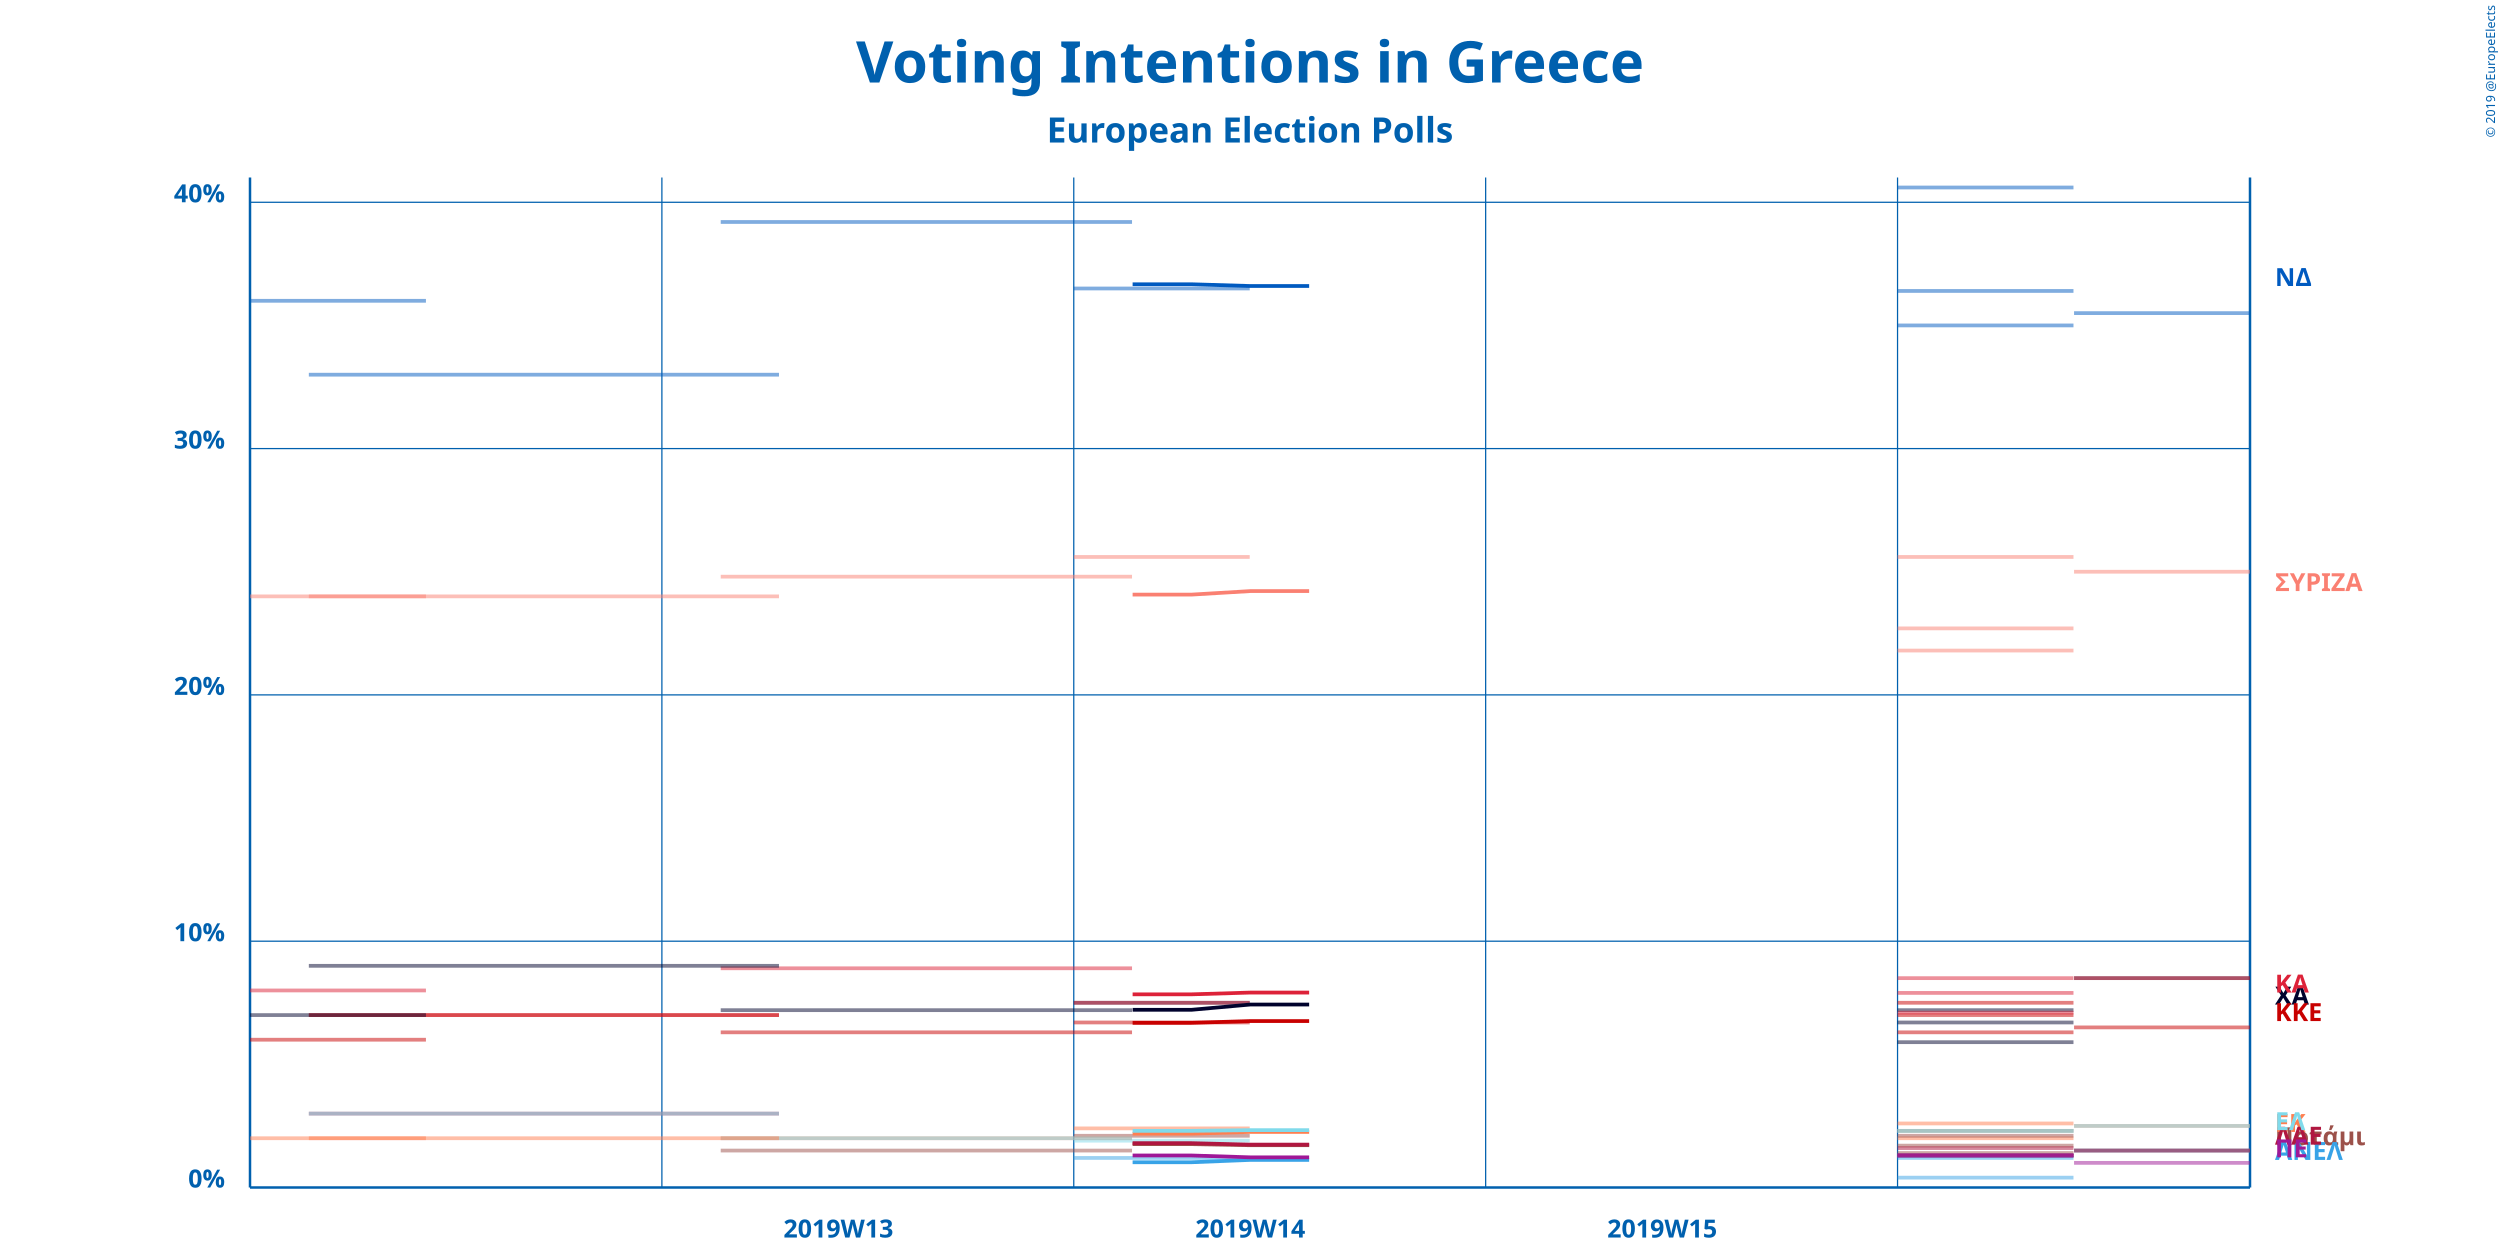
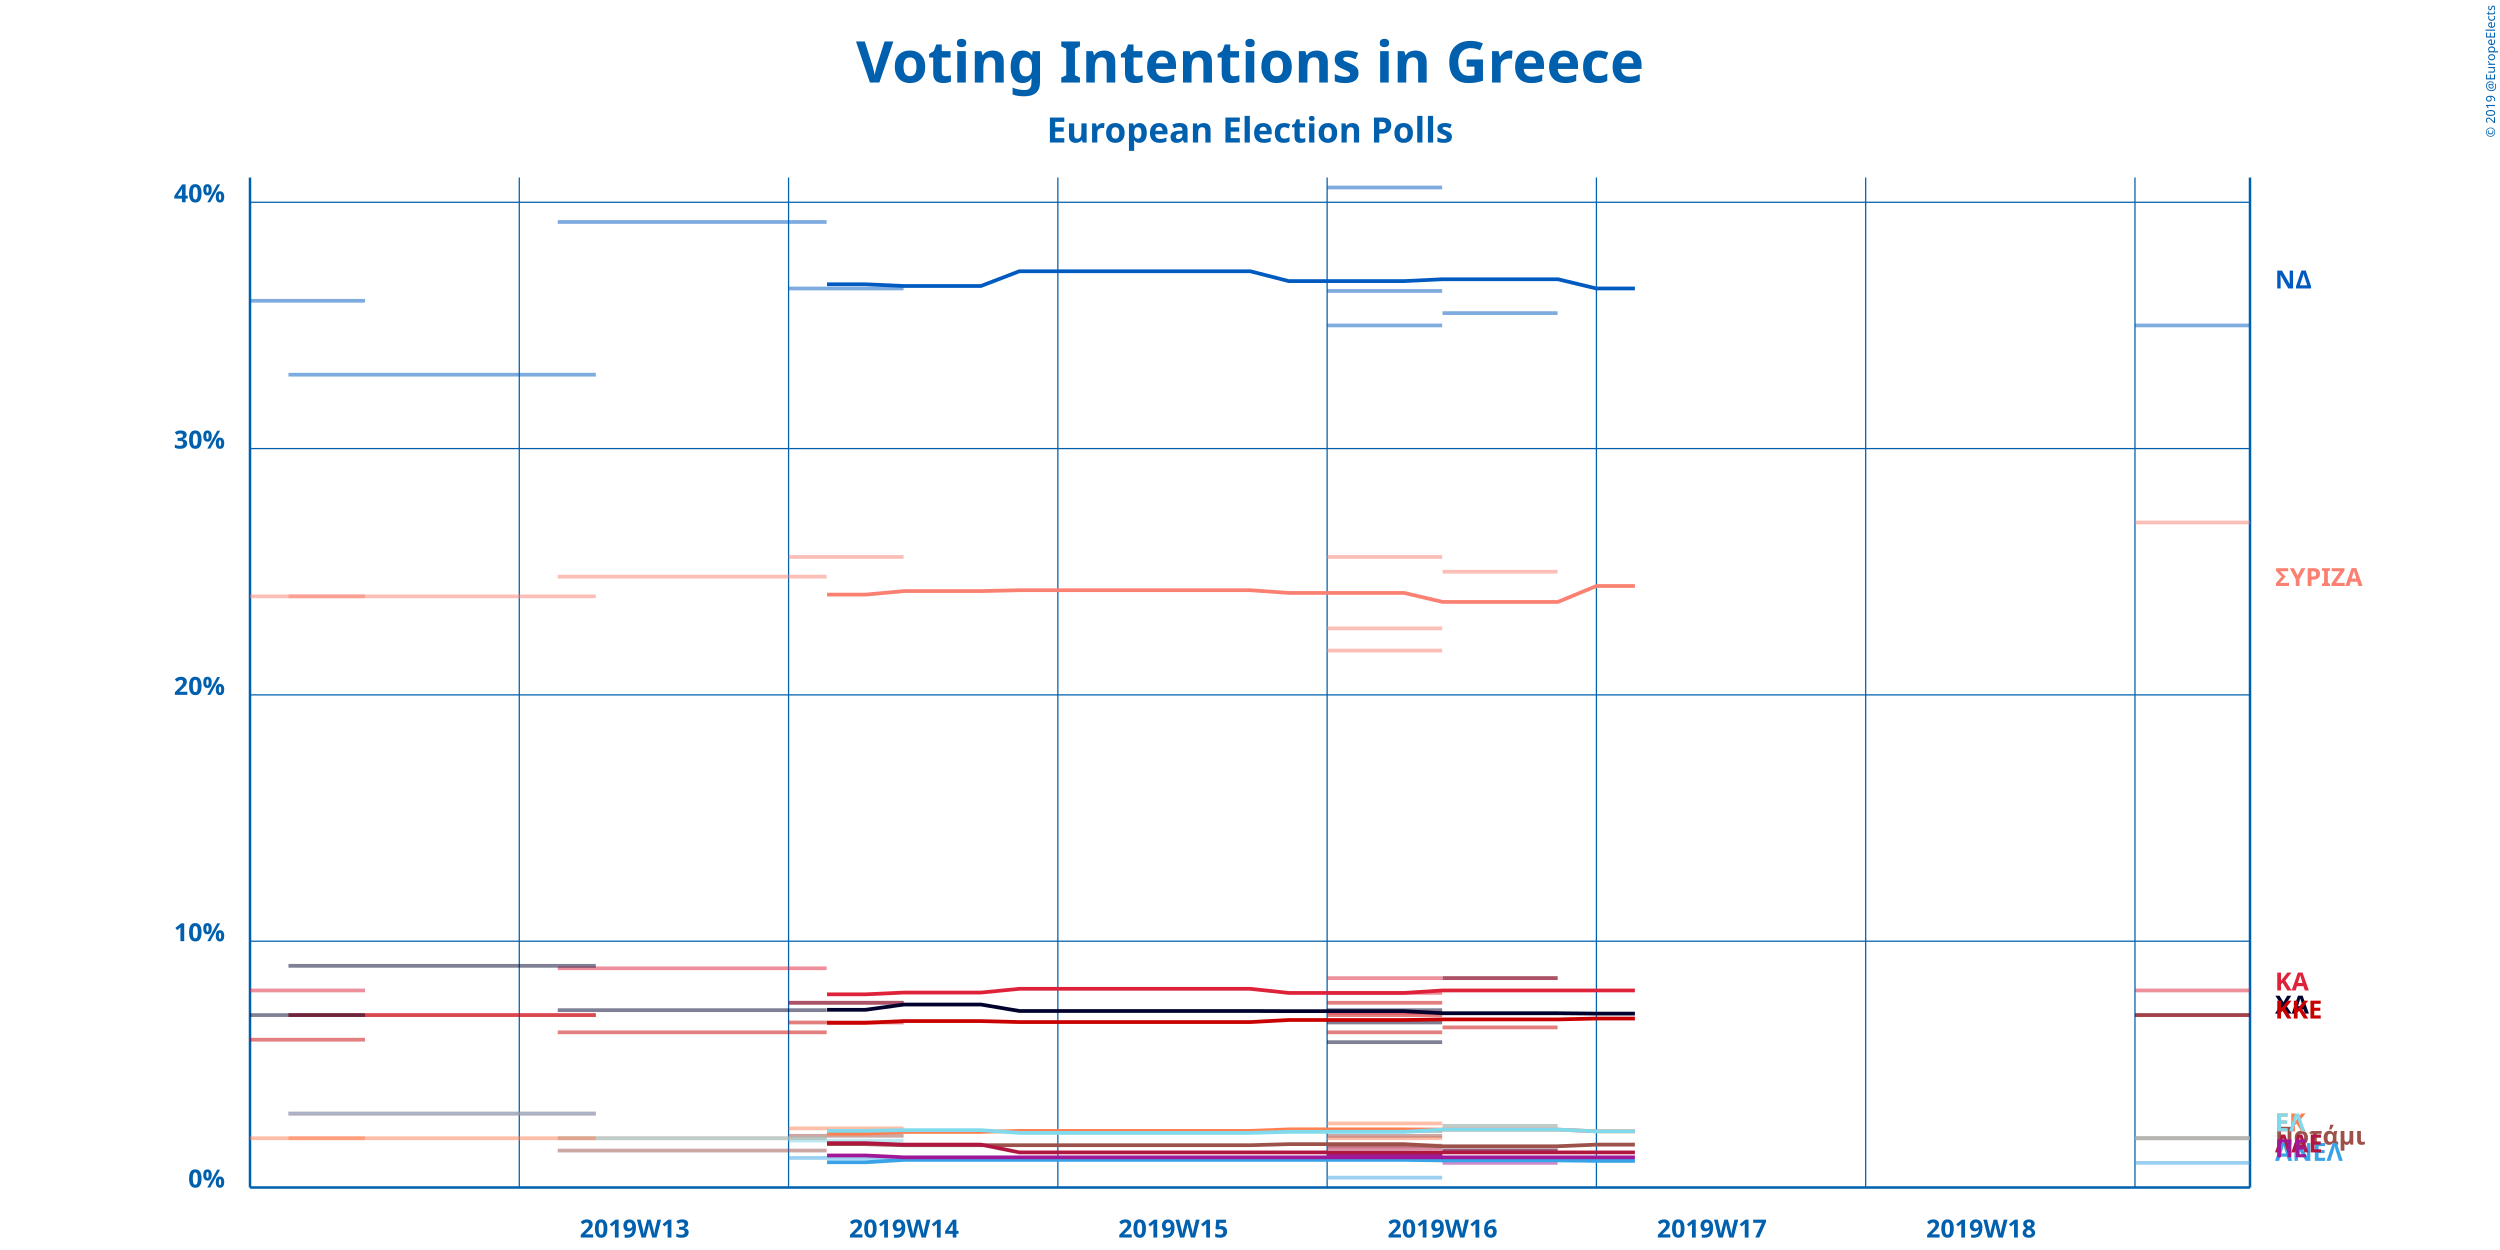
<svg HEIGHT="1000" WIDTH="2000">
  <rect fill="#FFFFFF" height="1000" stroke="none" width="2000" x="0" y="0" />
  <text fill="#0060AE" font-family="'Advent Pro'" font-size="46px" font-style="normal" font-weight="bold" text-align="center" text-anchor="middle" x="1000" y="66">Voting Intentions in Greece</text>
  <text fill="#0060AE" font-family="'Advent Pro'" font-size="28px" font-style="normal" font-weight="bold" text-align="center" text-anchor="middle" x="1000" y="114">European Election Polls</text>
  <text fill="#0060AE" font-family="'Advent Pro'" font-size="10px" font-style="normal" font-weight="normal" text-align="center" text-anchor="end" transform="rotate(270)" x="-4" y="1996">© 2019 @EuropeElects</text>
  <g>
    <g>
      <line stroke="#0060AE" stroke-width="2" x1="200.0" x2="1800.0" y1="950.0" y2="950.0" />
      <text fill="#0060AE" font-family="'Advent Pro'" font-size="20px" font-style="normal" font-weight="bold" text-align="center" text-anchor="end" x="180.0" y="950.0">0%</text>
      <line stroke="#0060AE" stroke-width="2" x1="200.0" x2="200.0" y1="950.0" y2="142.0" />
      <line stroke="#0060AE" stroke-width="2" x1="1800.0" x2="1800.0" y1="950.0" y2="142.0" />
-       <line stroke="#0060AE" stroke-width="1" x1="529.509" x2="529.509" y1="950.0" y2="142.0" />
-       <text fill="#0060AE" font-family="'Advent Pro'" font-size="20px" font-style="normal" font-weight="bold" text-align="center" text-anchor="middle" x="670.727" y="990.0">2019W13</text>
-       <line stroke="#0060AE" stroke-width="1" x1="859.017" x2="859.017" y1="950.0" y2="142.0" />
-       <text fill="#0060AE" font-family="'Advent Pro'" font-size="20px" font-style="normal" font-weight="bold" text-align="center" text-anchor="middle" x="1000.235" y="990.0">2019W14</text>
-       <line stroke="#0060AE" stroke-width="1" x1="1188.526" x2="1188.526" y1="950.0" y2="142.0" />
-       <text fill="#0060AE" font-family="'Advent Pro'" font-size="20px" font-style="normal" font-weight="bold" text-align="center" text-anchor="middle" x="1329.744" y="990.0">2019W15</text>
-       <line stroke="#0060AE" stroke-width="1" x1="1518.035" x2="1518.035" y1="950.0" y2="142.0" />
+       <line stroke="#0060AE" stroke-width="1" x1="415.426" x2="415.426" y1="950.0" y2="142.0" />
+       <text fill="#0060AE" font-family="'Advent Pro'" font-size="20px" font-style="normal" font-weight="bold" text-align="center" text-anchor="middle" x="507.751" y="990.0">2019W13</text>
+       <line stroke="#0060AE" stroke-width="1" x1="630.852" x2="630.852" y1="950.0" y2="142.0" />
+       <text fill="#0060AE" font-family="'Advent Pro'" font-size="20px" font-style="normal" font-weight="bold" text-align="center" text-anchor="middle" x="723.178" y="990.0">2019W14</text>
+       <line stroke="#0060AE" stroke-width="1" x1="846.278" x2="846.278" y1="950.0" y2="142.0" />
+       <text fill="#0060AE" font-family="'Advent Pro'" font-size="20px" font-style="normal" font-weight="bold" text-align="center" text-anchor="middle" x="938.604" y="990.0">2019W15</text>
+       <line stroke="#0060AE" stroke-width="1" x1="1061.704" x2="1061.704" y1="950.0" y2="142.0" />
+       <text fill="#0060AE" font-family="'Advent Pro'" font-size="20px" font-style="normal" font-weight="bold" text-align="center" text-anchor="middle" x="1154.03" y="990.0">2019W16</text>
+       <line stroke="#0060AE" stroke-width="1" x1="1277.13" x2="1277.13" y1="950.0" y2="142.0" />
+       <text fill="#0060AE" font-family="'Advent Pro'" font-size="20px" font-style="normal" font-weight="bold" text-align="center" text-anchor="middle" x="1369.456" y="990.0">2019W17</text>
+       <line stroke="#0060AE" stroke-width="1" x1="1492.556" x2="1492.556" y1="950.0" y2="142.0" />
+       <text fill="#0060AE" font-family="'Advent Pro'" font-size="20px" font-style="normal" font-weight="bold" text-align="center" text-anchor="middle" x="1584.882" y="990.0">2019W18</text>
+       <line stroke="#0060AE" stroke-width="1" x1="1707.982" x2="1707.982" y1="950.0" y2="142.0" />
      <line stroke="#0060AE" stroke-width="1" x1="200.0" x2="1800.0" y1="752.956" y2="752.956" />
      <text fill="#0060AE" font-family="'Advent Pro'" font-size="20px" font-style="normal" font-weight="bold" text-align="center" text-anchor="end" x="180.0" y="752.956">10%</text>
      <line stroke="#0060AE" stroke-width="1" x1="200.0" x2="1800.0" y1="555.911" y2="555.911" />
      <text fill="#0060AE" font-family="'Advent Pro'" font-size="20px" font-style="normal" font-weight="bold" text-align="center" text-anchor="end" x="180.0" y="555.911">20%</text>
      <line stroke="#0060AE" stroke-width="1" x1="200.0" x2="1800.0" y1="358.867" y2="358.867" />
      <text fill="#0060AE" font-family="'Advent Pro'" font-size="20px" font-style="normal" font-weight="bold" text-align="center" text-anchor="end" x="180.0" y="358.867">30%</text>
      <line stroke="#0060AE" stroke-width="1" x1="200.0" x2="1800.0" y1="161.823" y2="161.823" />
      <text fill="#0060AE" font-family="'Advent Pro'" font-size="20px" font-style="normal" font-weight="bold" text-align="center" text-anchor="end" x="180.0" y="161.823">40%</text>
    </g>
    <g>
-       <line stroke="#FA8072" stroke-opacity="0.5" stroke-width="3" x1="1659.253" x2="1800.0" y1="457.389" y2="457.389" />
-       <line stroke="#005AC0" stroke-opacity="0.5" stroke-width="3" x1="1659.253" x2="1800.0" y1="250.493" y2="250.493" />
-       <line stroke="#00022D" stroke-opacity="0.5" stroke-width="3" x1="1659.253" x2="1800.0" y1="782.512" y2="782.512" />
-       <line stroke="#DD2239" stroke-opacity="0.5" stroke-width="3" x1="1659.253" x2="1800.0" y1="782.512" y2="782.512" />
-       <line stroke="#C80000" stroke-opacity="0.5" stroke-width="3" x1="1659.253" x2="1800.0" y1="821.921" y2="821.921" />
-       <line stroke="#9C514A" stroke-opacity="0.5" stroke-width="3" x1="1659.253" x2="1800.0" y1="920.443" y2="920.443" />
-       <line stroke="#38A3E7" stroke-opacity="0.5" stroke-width="3" x1="1659.253" x2="1800.0" y1="920.443" y2="920.443" />
-       <line stroke="#FF7F50" stroke-opacity="0.5" stroke-width="3" x1="1659.253" x2="1800.0" y1="900.739" y2="900.739" />
-       <line stroke="#B01740" stroke-opacity="0.5" stroke-width="3" x1="1659.253" x2="1800.0" y1="920.443" y2="920.443" />
-       <line stroke="#9F1897" stroke-opacity="0.5" stroke-width="3" x1="1659.253" x2="1800.0" y1="930.296" y2="930.296" />
-       <line stroke="#80DAEB" stroke-opacity="0.5" stroke-width="3" x1="1659.253" x2="1800.0" y1="900.739" y2="900.739" />
-       <line stroke="#FA8072" stroke-opacity="0.5" stroke-width="3" x1="1518.035" x2="1658.782" y1="502.709" y2="502.709" />
-       <line stroke="#005AC0" stroke-opacity="0.5" stroke-width="3" x1="1518.035" x2="1658.782" y1="232.759" y2="232.759" />
-       <line stroke="#00022D" stroke-opacity="0.5" stroke-width="3" x1="1518.035" x2="1658.782" y1="808.128" y2="808.128" />
-       <line stroke="#DD2239" stroke-opacity="0.5" stroke-width="3" x1="1518.035" x2="1658.782" y1="794.335" y2="794.335" />
-       <line stroke="#C80000" stroke-opacity="0.5" stroke-width="3" x1="1518.035" x2="1658.782" y1="812.069" y2="812.069" />
-       <line stroke="#9C514A" stroke-opacity="0.5" stroke-width="3" x1="1518.035" x2="1658.782" y1="922.414" y2="922.414" />
-       <line stroke="#38A3E7" stroke-opacity="0.5" stroke-width="3" x1="1518.035" x2="1658.782" y1="924.384" y2="924.384" />
-       <line stroke="#FF7F50" stroke-opacity="0.5" stroke-width="3" x1="1518.035" x2="1658.782" y1="910.591" y2="910.591" />
-       <line stroke="#B01740" stroke-opacity="0.5" stroke-width="3" x1="1518.035" x2="1658.782" y1="924.384" y2="924.384" />
-       <line stroke="#9F1897" stroke-opacity="0.5" stroke-width="3" x1="1518.035" x2="1658.782" y1="924.384" y2="924.384" />
-       <line stroke="#80DAEB" stroke-opacity="0.5" stroke-width="3" x1="1518.035" x2="1658.782" y1="904.68" y2="904.68" />
-       <line stroke="#FA8072" stroke-opacity="0.5" stroke-width="3" x1="1518.035" x2="1658.782" y1="445.567" y2="445.567" />
-       <line stroke="#005AC0" stroke-opacity="0.5" stroke-width="3" x1="1518.035" x2="1658.782" y1="260.345" y2="260.345" />
-       <line stroke="#00022D" stroke-opacity="0.5" stroke-width="3" x1="1518.035" x2="1658.782" y1="833.744" y2="833.744" />
-       <line stroke="#DD2239" stroke-opacity="0.5" stroke-width="3" x1="1518.035" x2="1658.782" y1="782.512" y2="782.512" />
-       <line stroke="#C80000" stroke-opacity="0.5" stroke-width="3" x1="1518.035" x2="1658.782" y1="802.217" y2="802.217" />
-       <line stroke="#9C514A" stroke-opacity="0.5" stroke-width="3" x1="1518.035" x2="1658.782" y1="908.621" y2="908.621" />
-       <line stroke="#38A3E7" stroke-opacity="0.5" stroke-width="3" x1="1518.035" x2="1658.782" y1="926.355" y2="926.355" />
-       <line stroke="#FF7F50" stroke-opacity="0.5" stroke-width="3" x1="1518.035" x2="1658.782" y1="898.768" y2="898.768" />
-       <line stroke="#B01740" stroke-opacity="0.5" stroke-width="3" x1="1518.035" x2="1658.782" y1="924.384" y2="924.384" />
-       <line stroke="#9F1897" stroke-opacity="0.5" stroke-width="3" x1="1518.035" x2="1658.782" y1="924.384" y2="924.384" />
-       <line stroke="#80DAEB" stroke-opacity="0.5" stroke-width="3" x1="1518.035" x2="1658.782" y1="904.68" y2="904.68" />
-       <line stroke="#FA8072" stroke-opacity="0.5" stroke-width="3" x1="1518.035" x2="1658.782" y1="520.443" y2="520.443" />
-       <line stroke="#005AC0" stroke-opacity="0.5" stroke-width="3" x1="1518.035" x2="1658.782" y1="150.0" y2="150.0" />
-       <line stroke="#00022D" stroke-opacity="0.5" stroke-width="3" x1="1518.035" x2="1658.782" y1="817.98" y2="817.98" />
-       <line stroke="#DD2239" stroke-opacity="0.5" stroke-width="3" x1="1518.035" x2="1658.782" y1="810.099" y2="810.099" />
-       <line stroke="#C80000" stroke-opacity="0.5" stroke-width="3" x1="1518.035" x2="1658.782" y1="825.862" y2="825.862" />
-       <line stroke="#9C514A" stroke-opacity="0.5" stroke-width="3" x1="1518.035" x2="1658.782" y1="916.502" y2="916.502" />
-       <line stroke="#38A3E7" stroke-opacity="0.5" stroke-width="3" x1="1518.035" x2="1658.782" y1="942.118" y2="942.118" />
-       <line stroke="#FF7F50" stroke-opacity="0.5" stroke-width="3" x1="1518.035" x2="1658.782" y1="904.68" y2="904.68" />
-       <line stroke="#B01740" stroke-opacity="0.5" stroke-width="3" x1="1518.035" x2="1658.782" y1="918.473" y2="918.473" />
-       <line stroke="#9F1897" stroke-opacity="0.5" stroke-width="3" x1="1518.035" x2="1658.782" y1="924.384" y2="924.384" />
-       <line stroke="#80DAEB" stroke-opacity="0.5" stroke-width="3" x1="1518.035" x2="1658.782" y1="904.68" y2="904.68" />
-       <line stroke="#FA8072" stroke-opacity="0.5" stroke-width="3" x1="859.017" x2="999.765" y1="445.567" y2="445.567" />
-       <line stroke="#005AC0" stroke-opacity="0.5" stroke-width="3" x1="859.017" x2="999.765" y1="230.788" y2="230.788" />
-       <line stroke="#00022D" stroke-opacity="0.5" stroke-width="3" x1="859.017" x2="999.765" y1="802.217" y2="802.217" />
-       <line stroke="#DD2239" stroke-opacity="0.5" stroke-width="3" x1="859.017" x2="999.765" y1="802.217" y2="802.217" />
-       <line stroke="#C80000" stroke-opacity="0.5" stroke-width="3" x1="859.017" x2="999.765" y1="817.98" y2="817.98" />
-       <line stroke="#9C514A" stroke-opacity="0.5" stroke-width="3" x1="859.017" x2="999.765" y1="908.621" y2="908.621" />
-       <line stroke="#38A3E7" stroke-opacity="0.5" stroke-width="3" x1="859.017" x2="999.765" y1="926.355" y2="926.355" />
-       <line stroke="#FF7F50" stroke-opacity="0.5" stroke-width="3" x1="859.017" x2="999.765" y1="902.709" y2="902.709" />
-       <line stroke="#80DAEB" stroke-opacity="0.5" stroke-width="3" x1="859.017" x2="999.765" y1="912.562" y2="912.562" />
-       <line stroke="#FA8072" stroke-opacity="0.5" stroke-width="3" x1="576.581" x2="905.619" y1="461.33" y2="461.33" />
-       <line stroke="#005AC0" stroke-opacity="0.5" stroke-width="3" x1="576.581" x2="905.619" y1="177.586" y2="177.586" />
-       <line stroke="#00022D" stroke-opacity="0.5" stroke-width="3" x1="576.581" x2="905.619" y1="808.128" y2="808.128" />
-       <line stroke="#DD2239" stroke-opacity="0.5" stroke-width="3" x1="576.581" x2="905.619" y1="774.631" y2="774.631" />
-       <line stroke="#C80000" stroke-opacity="0.5" stroke-width="3" x1="576.581" x2="905.619" y1="825.862" y2="825.862" />
-       <line stroke="#9C514A" stroke-opacity="0.5" stroke-width="3" x1="576.581" x2="905.619" y1="920.443" y2="920.443" />
-       <line stroke="#FF7F50" stroke-opacity="0.5" stroke-width="3" x1="576.581" x2="905.619" y1="910.591" y2="910.591" />
-       <line stroke="#80DAEB" stroke-opacity="0.5" stroke-width="3" x1="576.581" x2="905.619" y1="910.591" y2="910.591" />
-       <line stroke="#FA8072" stroke-opacity="0.5" stroke-width="3" x1="247.073" x2="623.183" y1="477.094" y2="477.094" />
-       <line stroke="#005AC0" stroke-opacity="0.5" stroke-width="3" x1="247.073" x2="623.183" y1="299.754" y2="299.754" />
-       <line stroke="#00022D" stroke-opacity="0.5" stroke-width="3" x1="247.073" x2="623.183" y1="772.66" y2="772.66" />
-       <line stroke="#DD2239" stroke-opacity="0.5" stroke-width="3" x1="247.073" x2="623.183" y1="812.069" y2="812.069" />
-       <line stroke="#C80000" stroke-opacity="0.5" stroke-width="3" x1="247.073" x2="623.183" y1="812.069" y2="812.069" />
-       <line stroke="#FF7F50" stroke-opacity="0.5" stroke-width="3" x1="247.073" x2="623.183" y1="910.591" y2="910.591" />
-       <line stroke="#B01740" stroke-opacity="0.5" stroke-width="3" x1="247.073" x2="623.183" y1="890.887" y2="890.887" />
-       <line stroke="#80DAEB" stroke-opacity="0.5" stroke-width="3" x1="247.073" x2="623.183" y1="890.887" y2="890.887" />
-       <line stroke="#FA8072" stroke-opacity="0.5" stroke-width="3" x1="200.0" x2="340.747" y1="477.094" y2="477.094" />
-       <line stroke="#005AC0" stroke-opacity="0.5" stroke-width="3" x1="200.0" x2="340.747" y1="240.64" y2="240.64" />
-       <line stroke="#00022D" stroke-opacity="0.5" stroke-width="3" x1="200.0" x2="340.747" y1="812.069" y2="812.069" />
-       <line stroke="#DD2239" stroke-opacity="0.5" stroke-width="3" x1="200.0" x2="340.747" y1="792.365" y2="792.365" />
-       <line stroke="#C80000" stroke-opacity="0.5" stroke-width="3" x1="200.0" x2="340.747" y1="831.773" y2="831.773" />
-       <line stroke="#FF7F50" stroke-opacity="0.5" stroke-width="3" x1="200.0" x2="340.747" y1="910.591" y2="910.591" />
+       <line stroke="#FA8072" stroke-opacity="0.5" stroke-width="3" x1="1707.982" x2="1800.0" y1="417.98" y2="417.98" />
+       <line stroke="#005AC0" stroke-opacity="0.5" stroke-width="3" x1="1707.982" x2="1800.0" y1="260.345" y2="260.345" />
+       <line stroke="#00022D" stroke-opacity="0.5" stroke-width="3" x1="1707.982" x2="1800.0" y1="812.069" y2="812.069" />
+       <line stroke="#DD2239" stroke-opacity="0.5" stroke-width="3" x1="1707.982" x2="1800.0" y1="792.365" y2="792.365" />
+       <line stroke="#C80000" stroke-opacity="0.5" stroke-width="3" x1="1707.982" x2="1800.0" y1="812.069" y2="812.069" />
+       <line stroke="#9C514A" stroke-opacity="0.5" stroke-width="3" x1="1707.982" x2="1800.0" y1="910.591" y2="910.591" />
+       <line stroke="#38A3E7" stroke-opacity="0.5" stroke-width="3" x1="1707.982" x2="1800.0" y1="930.296" y2="930.296" />
+       <line stroke="#FF7F50" stroke-opacity="0.5" stroke-width="3" x1="1707.982" x2="1800.0" y1="910.591" y2="910.591" />
+       <line stroke="#80DAEB" stroke-opacity="0.5" stroke-width="3" x1="1707.982" x2="1800.0" y1="910.591" y2="910.591" />
+       <line stroke="#FA8072" stroke-opacity="0.5" stroke-width="3" x1="1154.03" x2="1246.047" y1="457.389" y2="457.389" />
+       <line stroke="#005AC0" stroke-opacity="0.5" stroke-width="3" x1="1154.03" x2="1246.047" y1="250.493" y2="250.493" />
+       <line stroke="#00022D" stroke-opacity="0.5" stroke-width="3" x1="1154.03" x2="1246.047" y1="782.512" y2="782.512" />
+       <line stroke="#DD2239" stroke-opacity="0.5" stroke-width="3" x1="1154.03" x2="1246.047" y1="782.512" y2="782.512" />
+       <line stroke="#C80000" stroke-opacity="0.5" stroke-width="3" x1="1154.03" x2="1246.047" y1="821.921" y2="821.921" />
+       <line stroke="#9C514A" stroke-opacity="0.5" stroke-width="3" x1="1154.03" x2="1246.047" y1="920.443" y2="920.443" />
+       <line stroke="#38A3E7" stroke-opacity="0.5" stroke-width="3" x1="1154.03" x2="1246.047" y1="920.443" y2="920.443" />
+       <line stroke="#FF7F50" stroke-opacity="0.5" stroke-width="3" x1="1154.03" x2="1246.047" y1="900.739" y2="900.739" />
+       <line stroke="#B01740" stroke-opacity="0.5" stroke-width="3" x1="1154.03" x2="1246.047" y1="920.443" y2="920.443" />
+       <line stroke="#9F1897" stroke-opacity="0.5" stroke-width="3" x1="1154.03" x2="1246.047" y1="930.296" y2="930.296" />
+       <line stroke="#80DAEB" stroke-opacity="0.5" stroke-width="3" x1="1154.03" x2="1246.047" y1="900.739" y2="900.739" />
+       <line stroke="#FA8072" stroke-opacity="0.5" stroke-width="3" x1="1061.704" x2="1153.722" y1="502.709" y2="502.709" />
+       <line stroke="#005AC0" stroke-opacity="0.5" stroke-width="3" x1="1061.704" x2="1153.722" y1="232.759" y2="232.759" />
+       <line stroke="#00022D" stroke-opacity="0.5" stroke-width="3" x1="1061.704" x2="1153.722" y1="808.128" y2="808.128" />
+       <line stroke="#DD2239" stroke-opacity="0.5" stroke-width="3" x1="1061.704" x2="1153.722" y1="794.335" y2="794.335" />
+       <line stroke="#C80000" stroke-opacity="0.5" stroke-width="3" x1="1061.704" x2="1153.722" y1="812.069" y2="812.069" />
+       <line stroke="#9C514A" stroke-opacity="0.5" stroke-width="3" x1="1061.704" x2="1153.722" y1="922.414" y2="922.414" />
+       <line stroke="#38A3E7" stroke-opacity="0.5" stroke-width="3" x1="1061.704" x2="1153.722" y1="924.384" y2="924.384" />
+       <line stroke="#FF7F50" stroke-opacity="0.5" stroke-width="3" x1="1061.704" x2="1153.722" y1="910.591" y2="910.591" />
+       <line stroke="#B01740" stroke-opacity="0.5" stroke-width="3" x1="1061.704" x2="1153.722" y1="924.384" y2="924.384" />
+       <line stroke="#9F1897" stroke-opacity="0.5" stroke-width="3" x1="1061.704" x2="1153.722" y1="924.384" y2="924.384" />
+       <line stroke="#80DAEB" stroke-opacity="0.5" stroke-width="3" x1="1061.704" x2="1153.722" y1="904.68" y2="904.68" />
+       <line stroke="#FA8072" stroke-opacity="0.5" stroke-width="3" x1="1061.704" x2="1153.722" y1="445.567" y2="445.567" />
+       <line stroke="#005AC0" stroke-opacity="0.5" stroke-width="3" x1="1061.704" x2="1153.722" y1="260.345" y2="260.345" />
+       <line stroke="#00022D" stroke-opacity="0.5" stroke-width="3" x1="1061.704" x2="1153.722" y1="833.744" y2="833.744" />
+       <line stroke="#DD2239" stroke-opacity="0.5" stroke-width="3" x1="1061.704" x2="1153.722" y1="782.512" y2="782.512" />
+       <line stroke="#C80000" stroke-opacity="0.5" stroke-width="3" x1="1061.704" x2="1153.722" y1="802.217" y2="802.217" />
+       <line stroke="#9C514A" stroke-opacity="0.5" stroke-width="3" x1="1061.704" x2="1153.722" y1="908.621" y2="908.621" />
+       <line stroke="#38A3E7" stroke-opacity="0.5" stroke-width="3" x1="1061.704" x2="1153.722" y1="926.355" y2="926.355" />
+       <line stroke="#FF7F50" stroke-opacity="0.5" stroke-width="3" x1="1061.704" x2="1153.722" y1="898.768" y2="898.768" />
+       <line stroke="#B01740" stroke-opacity="0.5" stroke-width="3" x1="1061.704" x2="1153.722" y1="924.384" y2="924.384" />
+       <line stroke="#9F1897" stroke-opacity="0.5" stroke-width="3" x1="1061.704" x2="1153.722" y1="924.384" y2="924.384" />
+       <line stroke="#80DAEB" stroke-opacity="0.5" stroke-width="3" x1="1061.704" x2="1153.722" y1="904.68" y2="904.68" />
+       <line stroke="#FA8072" stroke-opacity="0.5" stroke-width="3" x1="1061.704" x2="1153.722" y1="520.443" y2="520.443" />
+       <line stroke="#005AC0" stroke-opacity="0.5" stroke-width="3" x1="1061.704" x2="1153.722" y1="150.0" y2="150.0" />
+       <line stroke="#00022D" stroke-opacity="0.5" stroke-width="3" x1="1061.704" x2="1153.722" y1="817.98" y2="817.98" />
+       <line stroke="#DD2239" stroke-opacity="0.5" stroke-width="3" x1="1061.704" x2="1153.722" y1="810.099" y2="810.099" />
+       <line stroke="#C80000" stroke-opacity="0.5" stroke-width="3" x1="1061.704" x2="1153.722" y1="825.862" y2="825.862" />
+       <line stroke="#9C514A" stroke-opacity="0.5" stroke-width="3" x1="1061.704" x2="1153.722" y1="916.502" y2="916.502" />
+       <line stroke="#38A3E7" stroke-opacity="0.5" stroke-width="3" x1="1061.704" x2="1153.722" y1="942.118" y2="942.118" />
+       <line stroke="#FF7F50" stroke-opacity="0.5" stroke-width="3" x1="1061.704" x2="1153.722" y1="904.68" y2="904.68" />
+       <line stroke="#B01740" stroke-opacity="0.5" stroke-width="3" x1="1061.704" x2="1153.722" y1="918.473" y2="918.473" />
+       <line stroke="#9F1897" stroke-opacity="0.5" stroke-width="3" x1="1061.704" x2="1153.722" y1="924.384" y2="924.384" />
+       <line stroke="#80DAEB" stroke-opacity="0.5" stroke-width="3" x1="1061.704" x2="1153.722" y1="904.68" y2="904.68" />
+       <line stroke="#FA8072" stroke-opacity="0.5" stroke-width="3" x1="630.852" x2="722.87" y1="445.567" y2="445.567" />
+       <line stroke="#005AC0" stroke-opacity="0.5" stroke-width="3" x1="630.852" x2="722.87" y1="230.788" y2="230.788" />
+       <line stroke="#00022D" stroke-opacity="0.5" stroke-width="3" x1="630.852" x2="722.87" y1="802.217" y2="802.217" />
+       <line stroke="#DD2239" stroke-opacity="0.5" stroke-width="3" x1="630.852" x2="722.87" y1="802.217" y2="802.217" />
+       <line stroke="#C80000" stroke-opacity="0.5" stroke-width="3" x1="630.852" x2="722.87" y1="817.98" y2="817.98" />
+       <line stroke="#9C514A" stroke-opacity="0.5" stroke-width="3" x1="630.852" x2="722.87" y1="908.621" y2="908.621" />
+       <line stroke="#38A3E7" stroke-opacity="0.5" stroke-width="3" x1="630.852" x2="722.87" y1="926.355" y2="926.355" />
+       <line stroke="#FF7F50" stroke-opacity="0.5" stroke-width="3" x1="630.852" x2="722.87" y1="902.709" y2="902.709" />
+       <line stroke="#80DAEB" stroke-opacity="0.5" stroke-width="3" x1="630.852" x2="722.87" y1="912.562" y2="912.562" />
+       <line stroke="#FA8072" stroke-opacity="0.5" stroke-width="3" x1="446.201" x2="661.319" y1="461.33" y2="461.33" />
+       <line stroke="#005AC0" stroke-opacity="0.5" stroke-width="3" x1="446.201" x2="661.319" y1="177.586" y2="177.586" />
+       <line stroke="#00022D" stroke-opacity="0.5" stroke-width="3" x1="446.201" x2="661.319" y1="808.128" y2="808.128" />
+       <line stroke="#DD2239" stroke-opacity="0.5" stroke-width="3" x1="446.201" x2="661.319" y1="774.631" y2="774.631" />
+       <line stroke="#C80000" stroke-opacity="0.5" stroke-width="3" x1="446.201" x2="661.319" y1="825.862" y2="825.862" />
+       <line stroke="#9C514A" stroke-opacity="0.5" stroke-width="3" x1="446.201" x2="661.319" y1="920.443" y2="920.443" />
+       <line stroke="#FF7F50" stroke-opacity="0.5" stroke-width="3" x1="446.201" x2="661.319" y1="910.591" y2="910.591" />
+       <line stroke="#80DAEB" stroke-opacity="0.5" stroke-width="3" x1="446.201" x2="661.319" y1="910.591" y2="910.591" />
+       <line stroke="#FA8072" stroke-opacity="0.5" stroke-width="3" x1="230.775" x2="476.669" y1="477.094" y2="477.094" />
+       <line stroke="#005AC0" stroke-opacity="0.5" stroke-width="3" x1="230.775" x2="476.669" y1="299.754" y2="299.754" />
+       <line stroke="#00022D" stroke-opacity="0.5" stroke-width="3" x1="230.775" x2="476.669" y1="772.66" y2="772.66" />
+       <line stroke="#DD2239" stroke-opacity="0.5" stroke-width="3" x1="230.775" x2="476.669" y1="812.069" y2="812.069" />
+       <line stroke="#C80000" stroke-opacity="0.5" stroke-width="3" x1="230.775" x2="476.669" y1="812.069" y2="812.069" />
+       <line stroke="#FF7F50" stroke-opacity="0.5" stroke-width="3" x1="230.775" x2="476.669" y1="910.591" y2="910.591" />
+       <line stroke="#B01740" stroke-opacity="0.5" stroke-width="3" x1="230.775" x2="476.669" y1="890.887" y2="890.887" />
+       <line stroke="#80DAEB" stroke-opacity="0.5" stroke-width="3" x1="230.775" x2="476.669" y1="890.887" y2="890.887" />
+       <line stroke="#FA8072" stroke-opacity="0.5" stroke-width="3" x1="200.0" x2="292.018" y1="477.094" y2="477.094" />
+       <line stroke="#005AC0" stroke-opacity="0.5" stroke-width="3" x1="200.0" x2="292.018" y1="240.64" y2="240.64" />
+       <line stroke="#00022D" stroke-opacity="0.5" stroke-width="3" x1="200.0" x2="292.018" y1="812.069" y2="812.069" />
+       <line stroke="#DD2239" stroke-opacity="0.5" stroke-width="3" x1="200.0" x2="292.018" y1="792.365" y2="792.365" />
+       <line stroke="#C80000" stroke-opacity="0.5" stroke-width="3" x1="200.0" x2="292.018" y1="831.773" y2="831.773" />
+       <line stroke="#FF7F50" stroke-opacity="0.5" stroke-width="3" x1="200.0" x2="292.018" y1="910.591" y2="910.591" />
    </g>
    <g>
-       <polyline fill="none" points="906.09,475.686 953.163,475.686 1000.235,472.871 1047.308,472.871" stroke="#FA8072" stroke-width="3" />
-       <text fill="#FA8072" font-family="'Advent Pro'" font-size="20px" font-style="normal" font-weight="bold" text-align="center" text-anchor="start" x="1820.0" y="472.871">ΣΥΡΙΖΑ</text>
-       <polyline fill="none" points="906.09,227.41 953.163,227.41 1000.235,228.818 1047.308,228.818" stroke="#005AC0" stroke-width="3" />
-       <text fill="#005AC0" font-family="'Advent Pro'" font-size="20px" font-style="normal" font-weight="bold" text-align="center" text-anchor="start" x="1820.0" y="228.818">ΝΔ</text>
-       <polyline fill="none" points="906.09,807.847 953.163,807.847 1000.235,803.624 1047.308,803.624" stroke="#00022D" stroke-width="3" />
-       <text fill="#00022D" font-family="'Advent Pro'" font-size="20px" font-style="normal" font-weight="bold" text-align="center" text-anchor="start" x="1820.0" y="803.624">ΧΑ</text>
-       <polyline fill="none" points="906.09,795.461 953.163,795.461 1000.235,794.053 1047.308,794.053" stroke="#DD2239" stroke-width="3" />
-       <text fill="#DD2239" font-family="'Advent Pro'" font-size="20px" font-style="normal" font-weight="bold" text-align="center" text-anchor="start" x="1820.0" y="794.053">ΚΑ</text>
-       <polyline fill="none" points="906.09,818.262 953.163,818.262 1000.235,816.854 1047.308,816.854" stroke="#C80000" stroke-width="3" />
-       <text fill="#C80000" font-family="'Advent Pro'" font-size="20px" font-style="normal" font-weight="bold" text-align="center" text-anchor="start" x="1820.0" y="816.854">ΚΚΕ</text>
-       <polyline fill="none" points="906.09,915.32 953.163,915.32 1000.235,916.174 1047.308,916.174" stroke="#9C514A" stroke-width="3" />
-       <text fill="#9C514A" font-family="'Advent Pro'" font-size="20px" font-style="normal" font-weight="bold" text-align="center" text-anchor="start" x="1820.0" y="916.174">Ποτάμι</text>
-       <polyline fill="none" points="906.09,929.803 953.163,929.803 1000.235,927.931 1047.308,927.931" stroke="#38A3E7" stroke-width="3" />
-       <text fill="#38A3E7" font-family="'Advent Pro'" font-size="20px" font-style="normal" font-weight="bold" text-align="center" text-anchor="start" x="1820.0" y="927.931">ΑΝΕΛ</text>
-       <polyline fill="none" points="906.09,906.932 953.163,906.932 1000.235,905.524 1047.308,905.524" stroke="#FF7F50" stroke-width="3" />
-       <text fill="#FF7F50" font-family="'Advent Pro'" font-size="20px" font-style="normal" font-weight="bold" text-align="center" text-anchor="start" x="1820.0" y="905.524">ΕΚ</text>
-       <polyline fill="none" points="906.09,914.532 953.163,914.532 1000.235,915.714 1047.308,915.714" stroke="#B01740" stroke-width="3" />
-       <text fill="#B01740" font-family="'Advent Pro'" font-size="20px" font-style="normal" font-weight="bold" text-align="center" text-anchor="start" x="1820.0" y="915.714">ΛΑΕ</text>
-       <polyline fill="none" points="906.09,924.384 953.163,924.384 1000.235,925.862 1047.308,925.862" stroke="#9F1897" stroke-width="3" />
+       <polyline fill="none" points="661.627,475.686 692.402,475.686 723.178,472.871 753.953,472.871 784.728,472.871 815.503,472.167 846.278,472.167 877.053,472.167 907.828,472.167 938.604,472.167 969.379,472.167 1000.154,472.167 1030.929,474.335 1061.704,474.335 1092.479,474.335 1123.254,474.335 1154.03,481.527 1184.805,481.527 1215.58,481.527 1246.355,481.527 1277.13,468.818 1307.905,468.818" stroke="#FA8072" stroke-width="3" />
+       <text fill="#FA8072" font-family="'Advent Pro'" font-size="20px" font-style="normal" font-weight="bold" text-align="center" text-anchor="start" x="1820.0" y="468.818">ΣΥΡΙΖΑ</text>
+       <polyline fill="none" points="661.627,227.41 692.402,227.41 723.178,228.818 753.953,228.818 784.728,228.818 815.503,216.995 846.278,216.995 877.053,216.995 907.828,216.995 938.604,216.995 969.379,216.995 1000.154,216.995 1030.929,224.877 1061.704,224.877 1092.479,224.877 1123.254,224.877 1154.03,223.399 1184.805,223.399 1215.58,223.399 1246.355,223.399 1277.13,230.788 1307.905,230.788" stroke="#005AC0" stroke-width="3" />
+       <text fill="#005AC0" font-family="'Advent Pro'" font-size="20px" font-style="normal" font-weight="bold" text-align="center" text-anchor="start" x="1820.0" y="230.788">ΝΔ</text>
+       <polyline fill="none" points="661.627,807.847 692.402,807.847 723.178,803.624 753.953,803.624 784.728,803.624 815.503,808.785 846.278,808.785 877.053,808.785 907.828,808.785 938.604,808.785 969.379,808.785 1000.154,808.785 1030.929,808.916 1061.704,808.916 1092.479,808.916 1123.254,808.916 1154.03,810.591 1184.805,810.591 1215.58,810.591 1246.355,810.591 1277.13,810.887 1307.905,810.887" stroke="#00022D" stroke-width="3" />
+       <text fill="#00022D" font-family="'Advent Pro'" font-size="20px" font-style="normal" font-weight="bold" text-align="center" text-anchor="start" x="1820.0" y="810.887">ΧΑ</text>
+       <polyline fill="none" points="661.627,795.461 692.402,795.461 723.178,794.053 753.953,794.053 784.728,794.053 815.503,791.051 846.278,791.051 877.053,791.051 907.828,791.051 938.604,791.051 969.379,791.051 1000.154,791.051 1030.929,794.335 1061.704,794.335 1092.479,794.335 1123.254,794.335 1154.03,792.365 1184.805,792.365 1215.58,792.365 1246.355,792.365 1277.13,792.365 1307.905,792.365" stroke="#DD2239" stroke-width="3" />
+       <text fill="#DD2239" font-family="'Advent Pro'" font-size="20px" font-style="normal" font-weight="bold" text-align="center" text-anchor="start" x="1820.0" y="792.365">ΚΑ</text>
+       <polyline fill="none" points="661.627,818.262 692.402,818.262 723.178,816.854 753.953,816.854 784.728,816.854 815.503,817.652 846.278,817.652 877.053,817.652 907.828,817.652 938.604,817.652 969.379,817.652 1000.154,817.652 1030.929,816.01 1061.704,816.01 1092.479,816.01 1123.254,816.01 1154.03,815.517 1184.805,815.517 1215.58,815.517 1246.355,815.517 1277.13,814.828 1307.905,814.828" stroke="#C80000" stroke-width="3" />
+       <text fill="#C80000" font-family="'Advent Pro'" font-size="20px" font-style="normal" font-weight="bold" text-align="center" text-anchor="start" x="1820.0" y="814.828">ΚΚΕ</text>
+       <polyline fill="none" points="661.627,915.32 692.402,915.32 723.178,916.174 753.953,916.174 784.728,916.174 815.503,916.174 846.278,916.174 877.053,916.174 907.828,916.174 938.604,916.174 969.379,916.174 1000.154,916.174 1030.929,915.32 1061.704,915.32 1092.479,915.32 1123.254,915.32 1154.03,916.995 1184.805,916.995 1215.58,916.995 1246.355,916.995 1277.13,915.714 1307.905,915.714" stroke="#9C514A" stroke-width="3" />
+       <text fill="#9C514A" font-family="'Advent Pro'" font-size="20px" font-style="normal" font-weight="bold" text-align="center" text-anchor="start" x="1820.0" y="915.714">Ποτάμι</text>
+       <polyline fill="none" points="661.627,929.803 692.402,929.803 723.178,927.931 753.953,927.931 784.728,927.931 815.503,927.931 846.278,927.931 877.053,927.931 907.828,927.931 938.604,927.931 969.379,927.931 1000.154,927.931 1030.929,927.931 1061.704,927.931 1092.479,927.931 1123.254,927.931 1154.03,928.325 1184.805,928.325 1215.58,928.325 1246.355,928.325 1277.13,928.719 1307.905,928.719" stroke="#38A3E7" stroke-width="3" />
+       <text fill="#38A3E7" font-family="'Advent Pro'" font-size="20px" font-style="normal" font-weight="bold" text-align="center" text-anchor="start" x="1820.0" y="928.719">ΑΝΕΛ</text>
+       <polyline fill="none" points="661.627,906.932 692.402,906.932 723.178,905.524 753.953,905.524 784.728,905.524 815.503,904.68 846.278,904.68 877.053,904.68 907.828,904.68 938.604,904.68 969.379,904.68 1000.154,904.68 1030.929,903.498 1061.704,903.498 1092.479,903.498 1123.254,903.498 1154.03,903.695 1184.805,903.695 1215.58,903.695 1246.355,903.695 1277.13,905.074 1307.905,905.074" stroke="#FF7F50" stroke-width="3" />
+       <text fill="#FF7F50" font-family="'Advent Pro'" font-size="20px" font-style="normal" font-weight="bold" text-align="center" text-anchor="start" x="1820.0" y="905.074">ΕΚ</text>
+       <polyline fill="none" points="661.627,914.532 692.402,914.532 723.178,915.714 753.953,915.714 784.728,915.714 815.503,921.921 846.278,921.921 877.053,921.921 907.828,921.921 938.604,921.921 969.379,921.921 1000.154,921.921 1030.929,921.921 1061.704,921.921 1092.479,921.921 1123.254,921.921 1154.03,921.921 1184.805,921.921 1215.58,921.921 1246.355,921.921 1277.13,921.921 1307.905,921.921" stroke="#B01740" stroke-width="3" />
+       <text fill="#B01740" font-family="'Advent Pro'" font-size="20px" font-style="normal" font-weight="bold" text-align="center" text-anchor="start" x="1820.0" y="921.921">ΛΑΕ</text>
+       <polyline fill="none" points="661.627,924.384 692.402,924.384 723.178,925.862 753.953,925.862 784.728,925.862 815.503,925.862 846.278,925.862 877.053,925.862 907.828,925.862 938.604,925.862 969.379,925.862 1000.154,925.862 1030.929,925.862 1061.704,925.862 1092.479,925.862 1123.254,925.862 1154.03,925.862 1184.805,925.862 1215.58,925.862 1246.355,925.862 1277.13,925.862 1307.905,925.862" stroke="#9F1897" stroke-width="3" />
      <text fill="#9F1897" font-family="'Advent Pro'" font-size="20px" font-style="normal" font-weight="bold" text-align="center" text-anchor="start" x="1820.0" y="925.862">ΠΕ</text>
-       <polyline fill="none" points="906.09,904.68 953.163,904.68 1000.235,904.117 1047.308,904.117" stroke="#80DAEB" stroke-width="3" />
-       <text fill="#80DAEB" font-family="'Advent Pro'" font-size="20px" font-style="normal" font-weight="bold" text-align="center" text-anchor="start" x="1820.0" y="904.117">ΕΛ</text>
+       <polyline fill="none" points="661.627,904.68 692.402,904.68 723.178,904.117 753.953,904.117 784.728,904.117 815.503,906.322 846.278,906.322 877.053,906.322 907.828,906.322 938.604,906.322 969.379,906.322 1000.154,906.322 1030.929,905.468 1061.704,905.468 1092.479,905.468 1123.254,905.468 1154.03,903.695 1184.805,903.695 1215.58,903.695 1246.355,903.695 1277.13,905.074 1307.905,905.074" stroke="#80DAEB" stroke-width="3" />
+       <text fill="#80DAEB" font-family="'Advent Pro'" font-size="20px" font-style="normal" font-weight="bold" text-align="center" text-anchor="start" x="1820.0" y="905.074">ΕΛ</text>
    </g>
  </g>
</svg>
